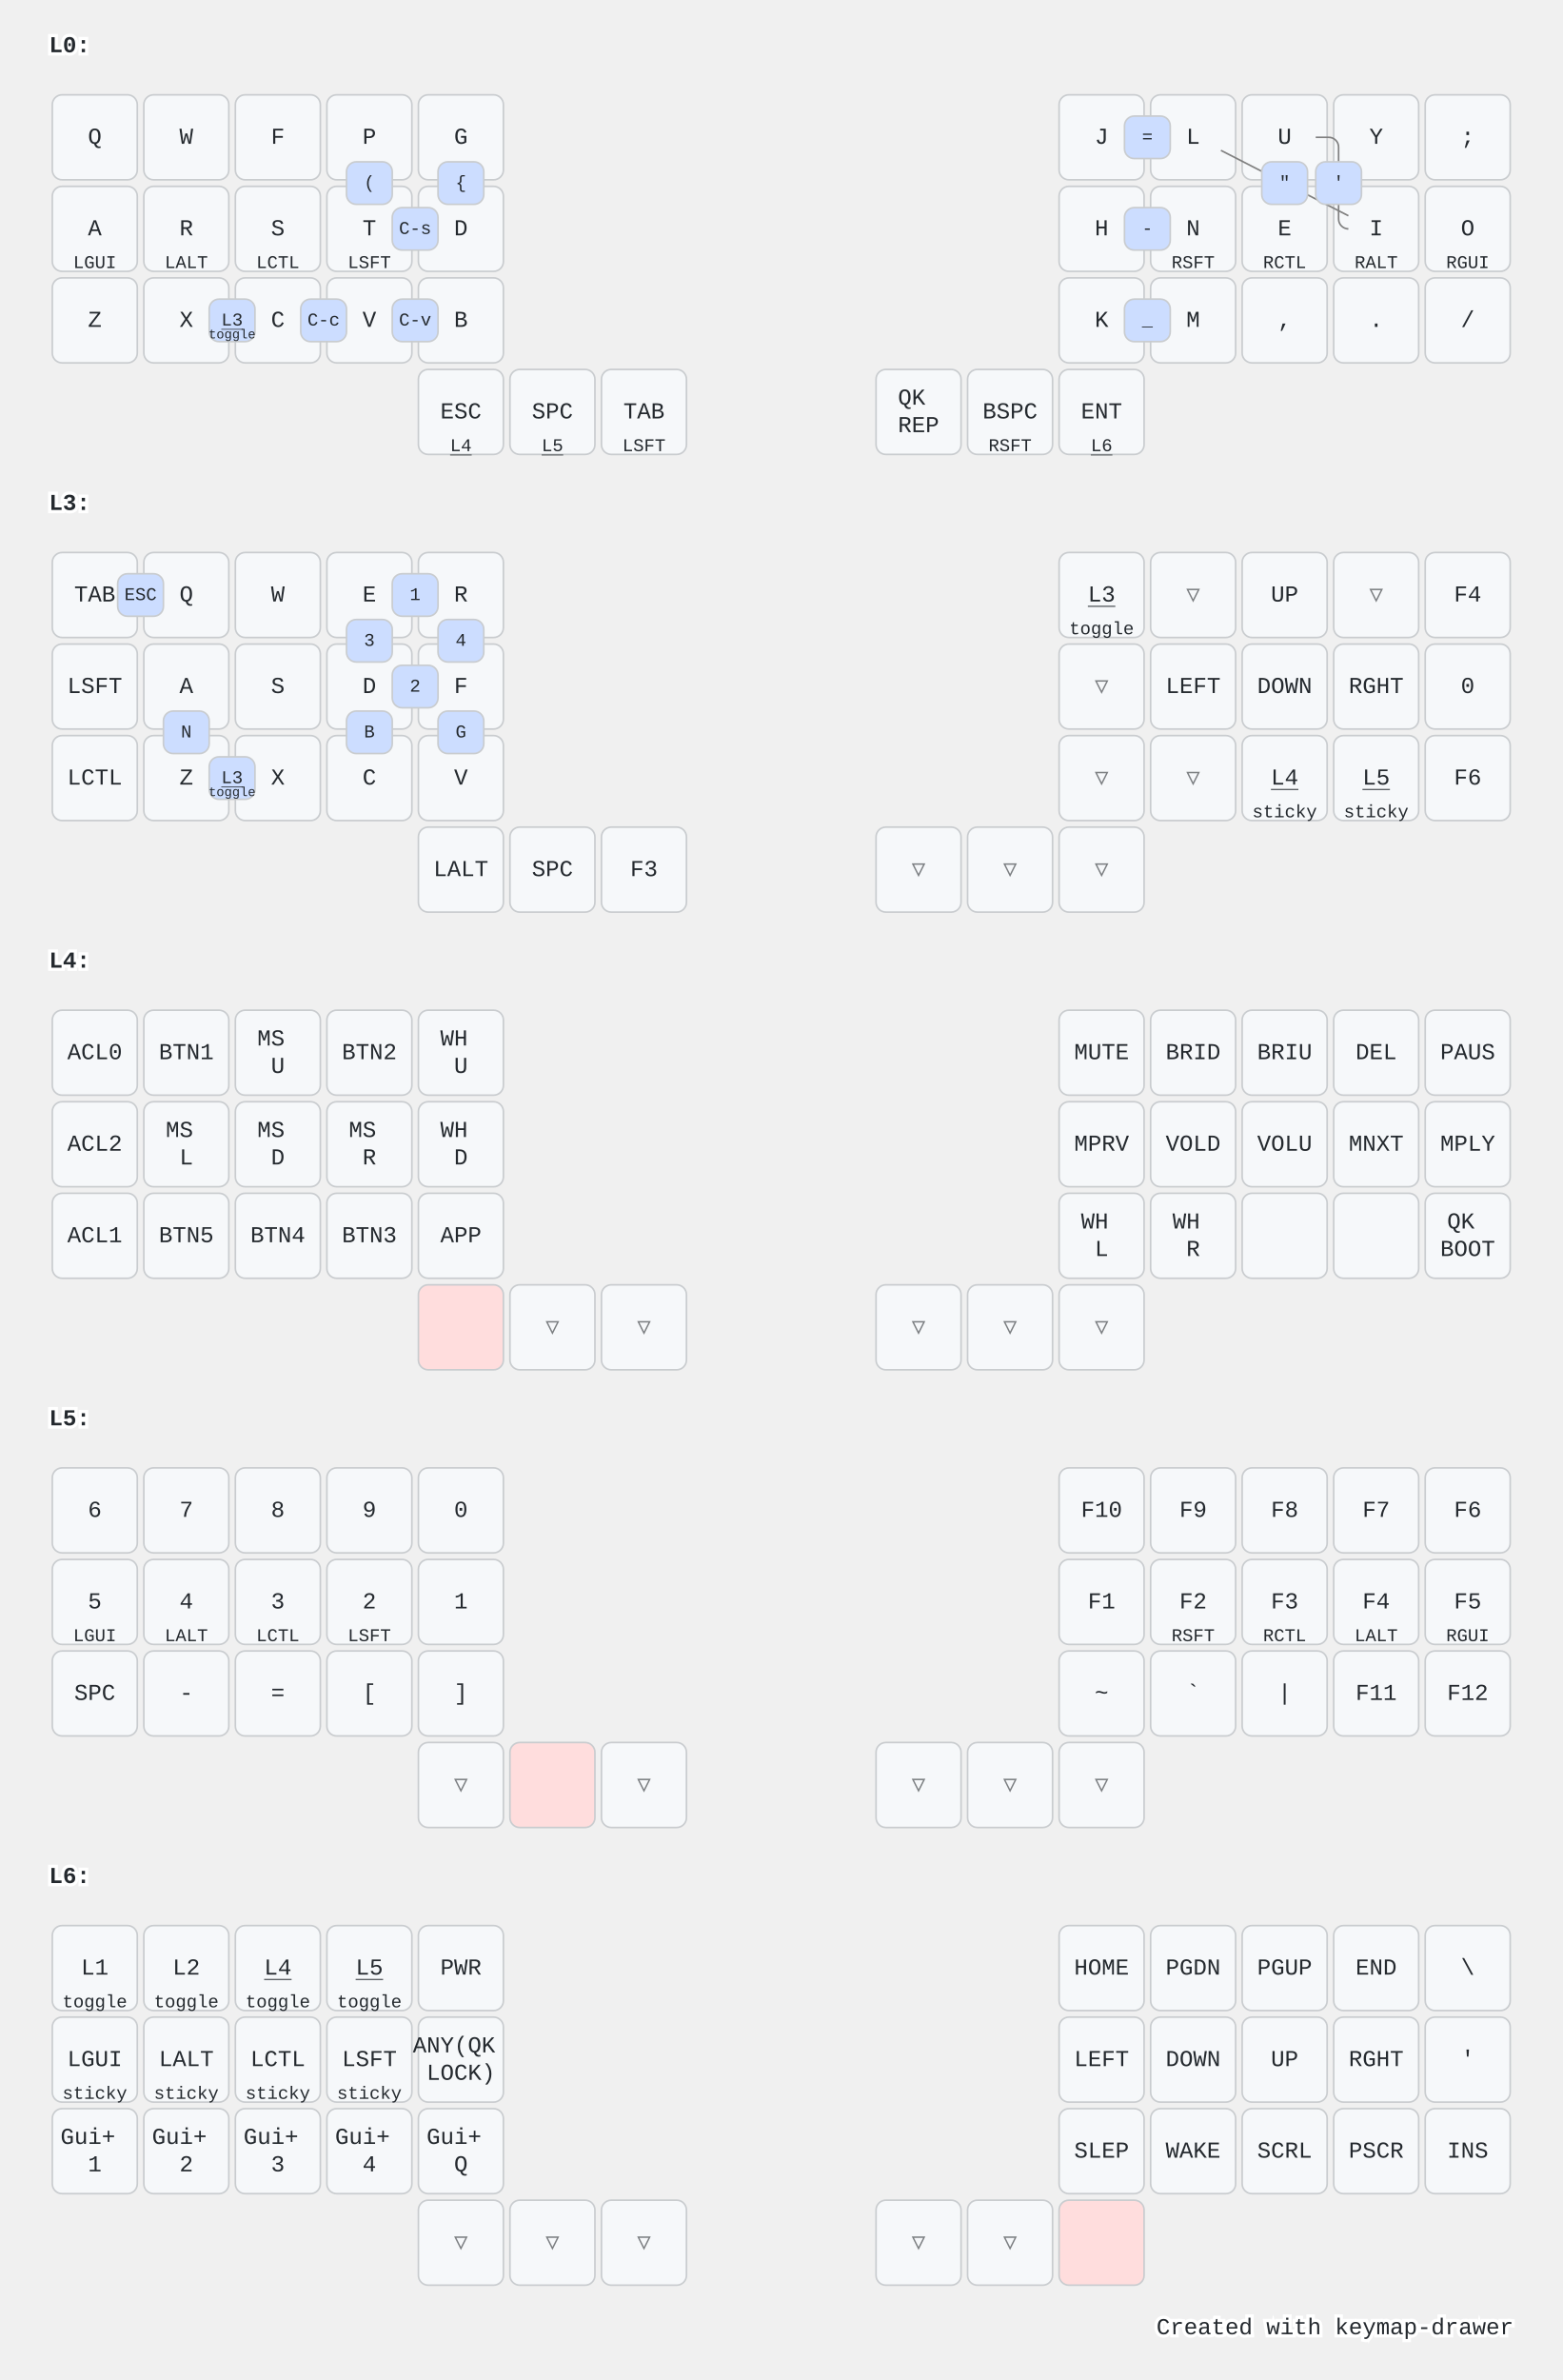
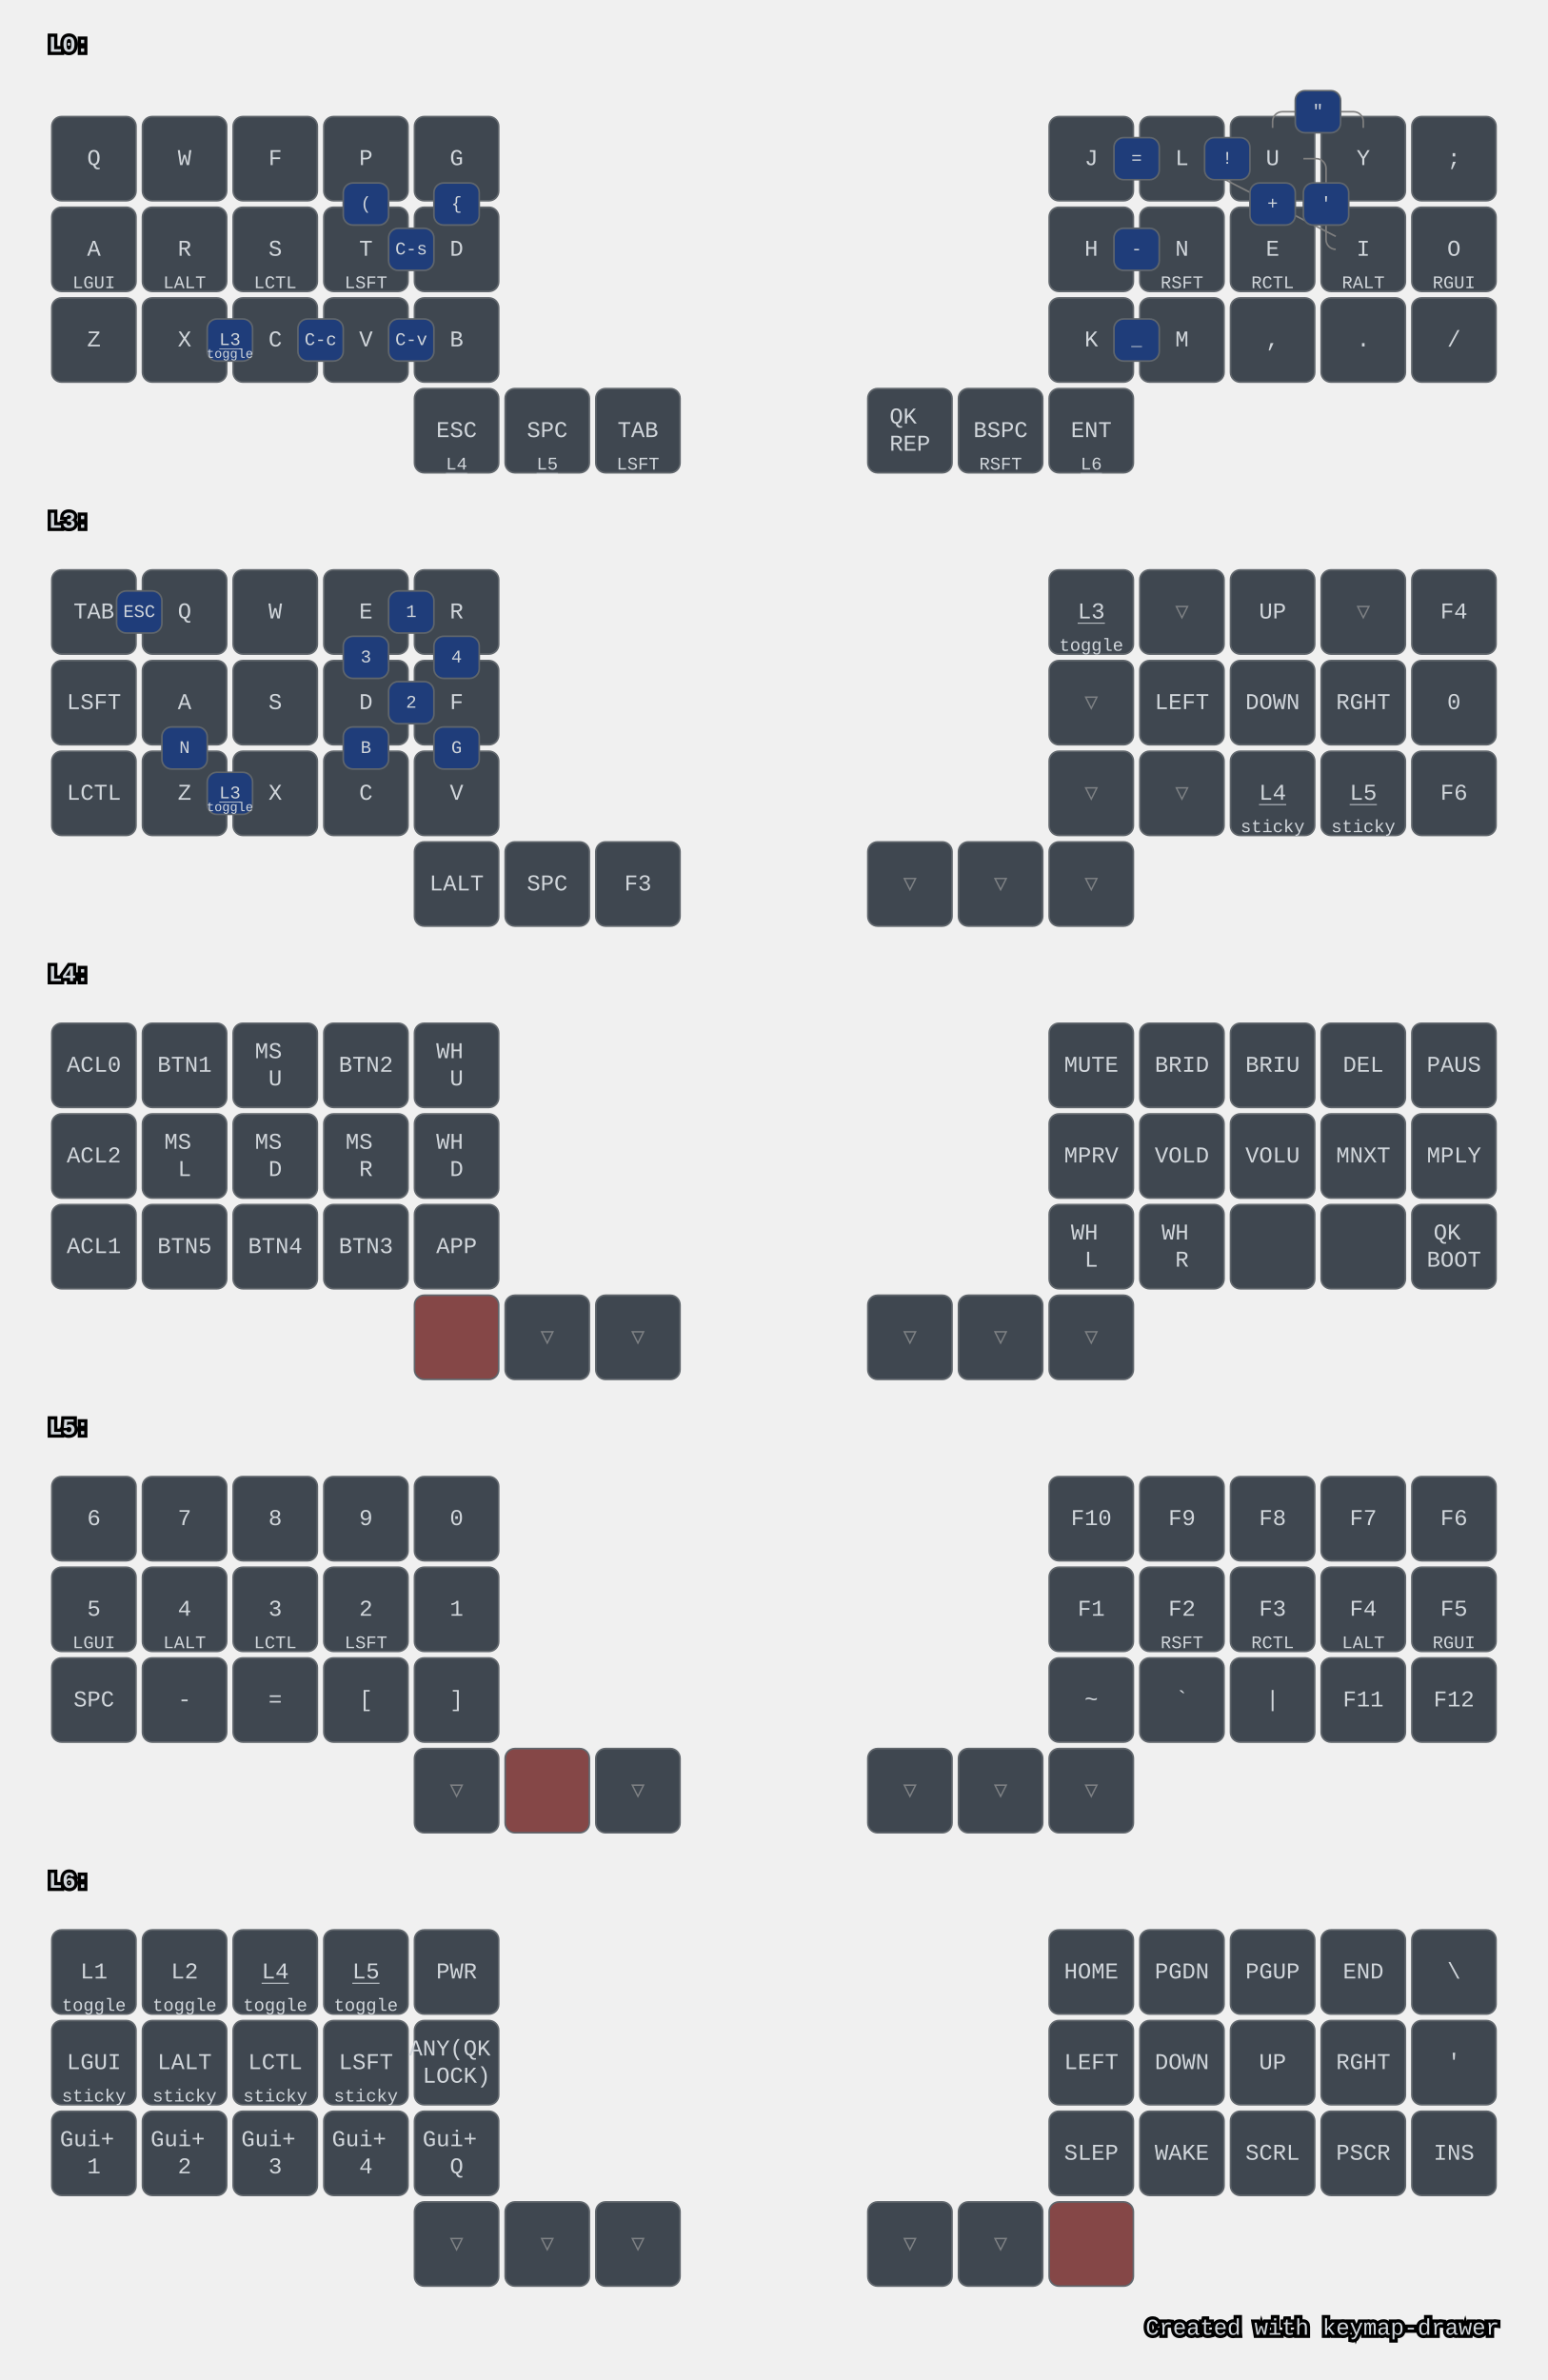
- <svg xmlns="http://www.w3.org/2000/svg" width="956" height="1456" viewBox="0 0 956 1456" class="keymap">
+ <svg xmlns="http://www.w3.org/2000/svg" width="956" height="1470" viewBox="0 0 956 1470" class="keymap">
  <style>/* inherit to force styles through use tags */
svg path {
    fill: inherit;
}

/* font and background color specifications */
svg.keymap {
    font-family: SFMono-Regular,Consolas,Liberation Mono,Menlo,monospace;
    font-size: 14px;
    font-kerning: normal;
    text-rendering: optimizeLegibility;
    fill: #24292e;
}

/* default key styling */
rect.key {
    fill: #f6f8fa;
}

rect.key, rect.combo {
    stroke: #c9cccf;
    stroke-width: 1;
}

/* default key side styling, only used is draw_key_sides is set */
rect.side {
    filter: brightness(90%);
}

/* color accent for combo boxes */
rect.combo, rect.combo-separate {
    fill: #cdf;
}

/* color accent for held keys */
rect.held, rect.combo.held {
    fill: #fdd;
}

/* color accent for ghost (optional) keys */
rect.ghost, rect.combo.ghost {
    stroke-dasharray: 4, 4;
    stroke-width: 2;
}

text {
    text-anchor: middle;
    dominant-baseline: middle;
}

/* styling for layer labels */
text.label {
    font-weight: bold;
    text-anchor: start;
    stroke: white;
    stroke-width: 4;
    paint-order: stroke;
}

/* styling for optional footer */
text.footer {
    text-anchor: end;
    dominant-baseline: auto;
    stroke: white;
    stroke-width: 4;
    paint-order: stroke;
}

/* styling for combo tap, and key hold/shifted label text */
text.combo, text.hold, text.shifted {
    font-size: 11px;
}

text.hold {
    text-anchor: middle;
    dominant-baseline: auto;
}

text.shifted {
    text-anchor: middle;
    dominant-baseline: hanging;
}

text.layer-activator {
    text-decoration: underline;
}

/* styling for hold/shifted label text in combo box */
text.combo.hold, text.combo.shifted {
    font-size: 8px;
}

/* lighter symbol for transparent keys */
text.trans {
    fill: #7b7e81;
}

/* styling for combo dendrons */
path.combo {
    stroke-width: 1;
    stroke: gray;
    fill: none;
}

/* Start Tabler Icons Cleanup */
/* cannot use height/width with glyphs */
.icon-tabler &gt; path {
    fill: inherit;
    stroke: inherit;
    stroke-width: 2;
}
/* hide tabler's default box */
.icon-tabler &gt; path[stroke="none"][fill="none"] {
    visibility: hidden;
}
/* End Tabler Icons Cleanup */

- @media (prefers-color-scheme: dark) {
svg.keymap { fill: #d1d6db; }
rect.key { fill: #3f4750; }
rect.key, rect.combo { stroke: #60666c; }
rect.combo, rect.combo-separate { fill: #1f3d7a; }
rect.held, rect.combo.held { fill: #854747; }
text.label, text.footer { stroke: black; }
text.trans { fill: #7e8184; }
path.combo { stroke: #7f7f7f; }
- 
- }</style>
+ </style>
  <g transform="translate(30, 0)" class="layer-L0">
    <text x="0" y="28" class="label" id="L0">L0:</text>
-     <g transform="translate(0, 56)">
+     <g transform="translate(0, 70)">
      <g transform="translate(28, 28)" class="key keypos-0">
        <rect rx="6" ry="6" x="-26" y="-26" width="52" height="52" class="key" />
        <text x="0" y="0" class="key tap">Q</text>
      </g>
      <g transform="translate(84, 28)" class="key keypos-1">
        <rect rx="6" ry="6" x="-26" y="-26" width="52" height="52" class="key" />
        <text x="0" y="0" class="key tap">W</text>
      </g>
      <g transform="translate(140, 28)" class="key keypos-2">
        <rect rx="6" ry="6" x="-26" y="-26" width="52" height="52" class="key" />
        <text x="0" y="0" class="key tap">F</text>
      </g>
      <g transform="translate(196, 28)" class="key keypos-3">
        <rect rx="6" ry="6" x="-26" y="-26" width="52" height="52" class="key" />
        <text x="0" y="0" class="key tap">P</text>
      </g>
      <g transform="translate(252, 28)" class="key keypos-4">
        <rect rx="6" ry="6" x="-26" y="-26" width="52" height="52" class="key" />
        <text x="0" y="0" class="key tap">G</text>
      </g>
      <g transform="translate(644, 28)" class="key keypos-5">
        <rect rx="6" ry="6" x="-26" y="-26" width="52" height="52" class="key" />
        <text x="0" y="0" class="key tap">J</text>
      </g>
      <g transform="translate(700, 28)" class="key keypos-6">
        <rect rx="6" ry="6" x="-26" y="-26" width="52" height="52" class="key" />
        <text x="0" y="0" class="key tap">L</text>
      </g>
      <g transform="translate(756, 28)" class="key keypos-7">
        <rect rx="6" ry="6" x="-26" y="-26" width="52" height="52" class="key" />
        <text x="0" y="0" class="key tap">U</text>
      </g>
      <g transform="translate(812, 28)" class="key keypos-8">
        <rect rx="6" ry="6" x="-26" y="-26" width="52" height="52" class="key" />
        <text x="0" y="0" class="key tap">Y</text>
      </g>
      <g transform="translate(868, 28)" class="key keypos-9">
        <rect rx="6" ry="6" x="-26" y="-26" width="52" height="52" class="key" />
        <text x="0" y="0" class="key tap">;</text>
      </g>
      <g transform="translate(28, 84)" class="key keypos-10">
        <rect rx="6" ry="6" x="-26" y="-26" width="52" height="52" class="key" />
        <text x="0" y="0" class="key tap">A</text>
        <text x="0" y="24" class="key hold">LGUI</text>
      </g>
      <g transform="translate(84, 84)" class="key keypos-11">
        <rect rx="6" ry="6" x="-26" y="-26" width="52" height="52" class="key" />
        <text x="0" y="0" class="key tap">R</text>
        <text x="0" y="24" class="key hold">LALT</text>
      </g>
      <g transform="translate(140, 84)" class="key keypos-12">
        <rect rx="6" ry="6" x="-26" y="-26" width="52" height="52" class="key" />
        <text x="0" y="0" class="key tap">S</text>
        <text x="0" y="24" class="key hold">LCTL</text>
      </g>
      <g transform="translate(196, 84)" class="key keypos-13">
        <rect rx="6" ry="6" x="-26" y="-26" width="52" height="52" class="key" />
        <text x="0" y="0" class="key tap">T</text>
        <text x="0" y="24" class="key hold">LSFT</text>
      </g>
      <g transform="translate(252, 84)" class="key keypos-14">
        <rect rx="6" ry="6" x="-26" y="-26" width="52" height="52" class="key" />
        <text x="0" y="0" class="key tap">D</text>
      </g>
      <g transform="translate(644, 84)" class="key keypos-15">
        <rect rx="6" ry="6" x="-26" y="-26" width="52" height="52" class="key" />
        <text x="0" y="0" class="key tap">H</text>
      </g>
      <g transform="translate(700, 84)" class="key keypos-16">
        <rect rx="6" ry="6" x="-26" y="-26" width="52" height="52" class="key" />
        <text x="0" y="0" class="key tap">N</text>
        <text x="0" y="24" class="key hold">RSFT</text>
      </g>
      <g transform="translate(756, 84)" class="key keypos-17">
        <rect rx="6" ry="6" x="-26" y="-26" width="52" height="52" class="key" />
        <text x="0" y="0" class="key tap">E</text>
        <text x="0" y="24" class="key hold">RCTL</text>
      </g>
      <g transform="translate(812, 84)" class="key keypos-18">
        <rect rx="6" ry="6" x="-26" y="-26" width="52" height="52" class="key" />
        <text x="0" y="0" class="key tap">I</text>
        <text x="0" y="24" class="key hold">RALT</text>
      </g>
      <g transform="translate(868, 84)" class="key keypos-19">
        <rect rx="6" ry="6" x="-26" y="-26" width="52" height="52" class="key" />
        <text x="0" y="0" class="key tap">O</text>
        <text x="0" y="24" class="key hold">RGUI</text>
      </g>
      <g transform="translate(28, 140)" class="key keypos-20">
        <rect rx="6" ry="6" x="-26" y="-26" width="52" height="52" class="key" />
        <text x="0" y="0" class="key tap">Z</text>
      </g>
      <g transform="translate(84, 140)" class="key keypos-21">
        <rect rx="6" ry="6" x="-26" y="-26" width="52" height="52" class="key" />
        <text x="0" y="0" class="key tap">X</text>
      </g>
      <g transform="translate(140, 140)" class="key keypos-22">
        <rect rx="6" ry="6" x="-26" y="-26" width="52" height="52" class="key" />
        <text x="0" y="0" class="key tap">C</text>
      </g>
      <g transform="translate(196, 140)" class="key keypos-23">
        <rect rx="6" ry="6" x="-26" y="-26" width="52" height="52" class="key" />
        <text x="0" y="0" class="key tap">V</text>
      </g>
      <g transform="translate(252, 140)" class="key keypos-24">
        <rect rx="6" ry="6" x="-26" y="-26" width="52" height="52" class="key" />
        <text x="0" y="0" class="key tap">B</text>
      </g>
      <g transform="translate(644, 140)" class="key keypos-25">
        <rect rx="6" ry="6" x="-26" y="-26" width="52" height="52" class="key" />
        <text x="0" y="0" class="key tap">K</text>
      </g>
      <g transform="translate(700, 140)" class="key keypos-26">
        <rect rx="6" ry="6" x="-26" y="-26" width="52" height="52" class="key" />
        <text x="0" y="0" class="key tap">M</text>
      </g>
      <g transform="translate(756, 140)" class="key keypos-27">
        <rect rx="6" ry="6" x="-26" y="-26" width="52" height="52" class="key" />
        <text x="0" y="0" class="key tap">,</text>
      </g>
      <g transform="translate(812, 140)" class="key keypos-28">
        <rect rx="6" ry="6" x="-26" y="-26" width="52" height="52" class="key" />
        <text x="0" y="0" class="key tap">.</text>
      </g>
      <g transform="translate(868, 140)" class="key keypos-29">
        <rect rx="6" ry="6" x="-26" y="-26" width="52" height="52" class="key" />
        <text x="0" y="0" class="key tap">/</text>
      </g>
      <g transform="translate(252, 196)" class="key keypos-30">
        <rect rx="6" ry="6" x="-26" y="-26" width="52" height="52" class="key" />
        <text x="0" y="0" class="key tap">ESC</text>
        <a href="#L4">
          <text x="0" y="24" class="key hold layer-activator">L4</text>
        </a>
      </g>
      <g transform="translate(308, 196)" class="key keypos-31">
        <rect rx="6" ry="6" x="-26" y="-26" width="52" height="52" class="key" />
        <text x="0" y="0" class="key tap">SPC</text>
        <a href="#L5">
          <text x="0" y="24" class="key hold layer-activator">L5</text>
        </a>
      </g>
      <g transform="translate(364, 196)" class="key keypos-32">
        <rect rx="6" ry="6" x="-26" y="-26" width="52" height="52" class="key" />
        <text x="0" y="0" class="key tap">TAB</text>
        <text x="0" y="24" class="key hold">LSFT</text>
      </g>
      <g transform="translate(532, 196)" class="key keypos-33">
        <rect rx="6" ry="6" x="-26" y="-26" width="52" height="52" class="key" />
        <text x="0" y="0" class="key tap">
          <tspan x="0" dy="-0.6em">QK</tspan>
          <tspan x="0" dy="1.2em">REP</tspan>
        </text>
      </g>
      <g transform="translate(588, 196)" class="key keypos-34">
        <rect rx="6" ry="6" x="-26" y="-26" width="52" height="52" class="key" />
        <text x="0" y="0" class="key tap">BSPC</text>
        <text x="0" y="24" class="key hold">RSFT</text>
      </g>
      <g transform="translate(644, 196)" class="key keypos-35">
        <rect rx="6" ry="6" x="-26" y="-26" width="52" height="52" class="key" />
        <text x="0" y="0" class="key tap">ENT</text>
        <a href="#L6">
          <text x="0" y="24" class="key hold layer-activator">L6</text>
        </a>
      </g>
      <g class="combo combopos-0">
        <rect rx="6" ry="6" x="98" y="127" width="28" height="26" class="combo" />
        <a href="#L3">
          <text x="112" y="140" class="combo tap layer-activator">L3</text>
        </a>
        <text x="112" y="151" class="combo hold">toggle</text>
      </g>
      <g class="combo combopos-1">
        <rect rx="6" ry="6" x="154" y="127" width="28" height="26" class="combo" />
        <text x="168" y="140" class="combo tap">C-c</text>
      </g>
      <g class="combo combopos-2">
        <rect rx="6" ry="6" x="210" y="127" width="28" height="26" class="combo" />
        <text x="224" y="140" class="combo tap">C-v</text>
      </g>
      <g class="combo combopos-3">
        <rect rx="6" ry="6" x="210" y="71" width="28" height="26" class="combo" />
        <text x="224" y="84" class="combo tap">C-s</text>
      </g>
      <g class="combo combopos-4">
        <rect rx="6" ry="6" x="182" y="43" width="28" height="26" class="combo" />
        <text x="196" y="56" class="combo tap">(</text>
      </g>
      <g class="combo combopos-5">
        <rect rx="6" ry="6" x="238" y="43" width="28" height="26" class="combo" />
        <text x="252" y="56" class="combo tap">{</text>
      </g>
      <g class="combo combopos-6">
        <rect rx="6" ry="6" x="658" y="15" width="28" height="26" class="combo" />
        <text x="672" y="28" class="combo tap">=</text>
      </g>
      <g class="combo combopos-7">
        <rect rx="6" ry="6" x="658" y="71" width="28" height="26" class="combo" />
        <text x="672" y="84" class="combo tap">-</text>
      </g>
      <g class="combo combopos-8">
        <rect rx="6" ry="6" x="658" y="127" width="28" height="26" class="combo" />
        <text x="672" y="140" class="combo tap">_</text>
      </g>
      <g class="combo combopos-9">
        <path d="M756,56 l-39,-20" class="combo" />
        <path d="M756,56 l39,20" class="combo" />
        <rect rx="6" ry="6" x="742" y="43" width="28" height="26" class="combo" />
-         <text x="756" y="56" class="combo tap">"</text>
+         <text x="756" y="56" class="combo tap">+</text>
      </g>
      <g class="combo combopos-10">
        <path d="M789,56 v-22 a6.0,6.0 0 0 0 -6.0,-6.0 h-8" class="combo" />
        <path d="M789,56 v22 a6.0,6.0 0 0 0 6.0,6.0 h-1" class="combo" />
        <rect rx="6" ry="6" x="775" y="43" width="28" height="26" class="combo" />
        <text x="789" y="56" class="combo tap">'</text>
      </g>
+       <g class="combo combopos-11">
+         <path d="M784,-1 h-22 a6.0,6.0 0 0 0 -6.0,6.0 v4" class="combo" />
+         <path d="M784,-1 h22 a6.0,6.0 0 0 1 6.0,6.0 v4" class="combo" />
+         <rect rx="6" ry="6" x="770" y="-14" width="28" height="26" class="combo" />
+         <text x="784" y="-1" class="combo tap">"</text>
+       </g>
+       <g class="combo combopos-12">
+         <rect rx="6" ry="6" x="714" y="15" width="28" height="26" class="combo" />
+         <text x="728" y="28" class="combo tap">!</text>
+       </g>
    </g>
  </g>
-   <g transform="translate(30, 280)" class="layer-L3">
+   <g transform="translate(30, 294)" class="layer-L3">
    <text x="0" y="28" class="label" id="L3">L3:</text>
    <g transform="translate(0, 56)">
      <g transform="translate(28, 28)" class="key keypos-0">
        <rect rx="6" ry="6" x="-26" y="-26" width="52" height="52" class="key" />
        <text x="0" y="0" class="key tap">TAB</text>
      </g>
      <g transform="translate(84, 28)" class="key keypos-1">
        <rect rx="6" ry="6" x="-26" y="-26" width="52" height="52" class="key" />
        <text x="0" y="0" class="key tap">Q</text>
      </g>
      <g transform="translate(140, 28)" class="key keypos-2">
        <rect rx="6" ry="6" x="-26" y="-26" width="52" height="52" class="key" />
        <text x="0" y="0" class="key tap">W</text>
      </g>
      <g transform="translate(196, 28)" class="key keypos-3">
        <rect rx="6" ry="6" x="-26" y="-26" width="52" height="52" class="key" />
        <text x="0" y="0" class="key tap">E</text>
      </g>
      <g transform="translate(252, 28)" class="key keypos-4">
        <rect rx="6" ry="6" x="-26" y="-26" width="52" height="52" class="key" />
        <text x="0" y="0" class="key tap">R</text>
      </g>
      <g transform="translate(644, 28)" class="key keypos-5">
        <rect rx="6" ry="6" x="-26" y="-26" width="52" height="52" class="key" />
        <a href="#L3">
          <text x="0" y="0" class="key tap layer-activator">L3</text>
        </a>
        <text x="0" y="24" class="key hold">toggle</text>
      </g>
      <g transform="translate(700, 28)" class="key trans keypos-6">
        <rect rx="6" ry="6" x="-26" y="-26" width="52" height="52" class="key trans" />
        <text x="0" y="0" class="key trans tap">▽</text>
      </g>
      <g transform="translate(756, 28)" class="key keypos-7">
        <rect rx="6" ry="6" x="-26" y="-26" width="52" height="52" class="key" />
        <text x="0" y="0" class="key tap">UP</text>
      </g>
      <g transform="translate(812, 28)" class="key trans keypos-8">
        <rect rx="6" ry="6" x="-26" y="-26" width="52" height="52" class="key trans" />
        <text x="0" y="0" class="key trans tap">▽</text>
      </g>
      <g transform="translate(868, 28)" class="key keypos-9">
        <rect rx="6" ry="6" x="-26" y="-26" width="52" height="52" class="key" />
        <text x="0" y="0" class="key tap">F4</text>
      </g>
      <g transform="translate(28, 84)" class="key keypos-10">
        <rect rx="6" ry="6" x="-26" y="-26" width="52" height="52" class="key" />
        <text x="0" y="0" class="key tap">LSFT</text>
      </g>
      <g transform="translate(84, 84)" class="key keypos-11">
        <rect rx="6" ry="6" x="-26" y="-26" width="52" height="52" class="key" />
        <text x="0" y="0" class="key tap">A</text>
      </g>
      <g transform="translate(140, 84)" class="key keypos-12">
        <rect rx="6" ry="6" x="-26" y="-26" width="52" height="52" class="key" />
        <text x="0" y="0" class="key tap">S</text>
      </g>
      <g transform="translate(196, 84)" class="key keypos-13">
        <rect rx="6" ry="6" x="-26" y="-26" width="52" height="52" class="key" />
        <text x="0" y="0" class="key tap">D</text>
      </g>
      <g transform="translate(252, 84)" class="key keypos-14">
        <rect rx="6" ry="6" x="-26" y="-26" width="52" height="52" class="key" />
        <text x="0" y="0" class="key tap">F</text>
      </g>
      <g transform="translate(644, 84)" class="key trans keypos-15">
        <rect rx="6" ry="6" x="-26" y="-26" width="52" height="52" class="key trans" />
        <text x="0" y="0" class="key trans tap">▽</text>
      </g>
      <g transform="translate(700, 84)" class="key keypos-16">
        <rect rx="6" ry="6" x="-26" y="-26" width="52" height="52" class="key" />
        <text x="0" y="0" class="key tap">LEFT</text>
      </g>
      <g transform="translate(756, 84)" class="key keypos-17">
        <rect rx="6" ry="6" x="-26" y="-26" width="52" height="52" class="key" />
        <text x="0" y="0" class="key tap">DOWN</text>
      </g>
      <g transform="translate(812, 84)" class="key keypos-18">
        <rect rx="6" ry="6" x="-26" y="-26" width="52" height="52" class="key" />
        <text x="0" y="0" class="key tap">RGHT</text>
      </g>
      <g transform="translate(868, 84)" class="key keypos-19">
        <rect rx="6" ry="6" x="-26" y="-26" width="52" height="52" class="key" />
        <text x="0" y="0" class="key tap">0</text>
      </g>
      <g transform="translate(28, 140)" class="key keypos-20">
        <rect rx="6" ry="6" x="-26" y="-26" width="52" height="52" class="key" />
        <text x="0" y="0" class="key tap">LCTL</text>
      </g>
      <g transform="translate(84, 140)" class="key keypos-21">
        <rect rx="6" ry="6" x="-26" y="-26" width="52" height="52" class="key" />
        <text x="0" y="0" class="key tap">Z</text>
      </g>
      <g transform="translate(140, 140)" class="key keypos-22">
        <rect rx="6" ry="6" x="-26" y="-26" width="52" height="52" class="key" />
        <text x="0" y="0" class="key tap">X</text>
      </g>
      <g transform="translate(196, 140)" class="key keypos-23">
        <rect rx="6" ry="6" x="-26" y="-26" width="52" height="52" class="key" />
        <text x="0" y="0" class="key tap">C</text>
      </g>
      <g transform="translate(252, 140)" class="key keypos-24">
        <rect rx="6" ry="6" x="-26" y="-26" width="52" height="52" class="key" />
        <text x="0" y="0" class="key tap">V</text>
      </g>
      <g transform="translate(644, 140)" class="key trans keypos-25">
        <rect rx="6" ry="6" x="-26" y="-26" width="52" height="52" class="key trans" />
        <text x="0" y="0" class="key trans tap">▽</text>
      </g>
      <g transform="translate(700, 140)" class="key trans keypos-26">
        <rect rx="6" ry="6" x="-26" y="-26" width="52" height="52" class="key trans" />
        <text x="0" y="0" class="key trans tap">▽</text>
      </g>
      <g transform="translate(756, 140)" class="key keypos-27">
        <rect rx="6" ry="6" x="-26" y="-26" width="52" height="52" class="key" />
        <a href="#L4">
          <text x="0" y="0" class="key tap layer-activator">L4</text>
        </a>
        <text x="0" y="24" class="key hold">sticky</text>
      </g>
      <g transform="translate(812, 140)" class="key keypos-28">
        <rect rx="6" ry="6" x="-26" y="-26" width="52" height="52" class="key" />
        <a href="#L5">
          <text x="0" y="0" class="key tap layer-activator">L5</text>
        </a>
        <text x="0" y="24" class="key hold">sticky</text>
      </g>
      <g transform="translate(868, 140)" class="key keypos-29">
        <rect rx="6" ry="6" x="-26" y="-26" width="52" height="52" class="key" />
        <text x="0" y="0" class="key tap">F6</text>
      </g>
      <g transform="translate(252, 196)" class="key keypos-30">
        <rect rx="6" ry="6" x="-26" y="-26" width="52" height="52" class="key" />
        <text x="0" y="0" class="key tap">LALT</text>
      </g>
      <g transform="translate(308, 196)" class="key keypos-31">
        <rect rx="6" ry="6" x="-26" y="-26" width="52" height="52" class="key" />
        <text x="0" y="0" class="key tap">SPC</text>
      </g>
      <g transform="translate(364, 196)" class="key keypos-32">
        <rect rx="6" ry="6" x="-26" y="-26" width="52" height="52" class="key" />
        <text x="0" y="0" class="key tap">F3</text>
      </g>
      <g transform="translate(532, 196)" class="key trans keypos-33">
        <rect rx="6" ry="6" x="-26" y="-26" width="52" height="52" class="key trans" />
        <text x="0" y="0" class="key trans tap">▽</text>
      </g>
      <g transform="translate(588, 196)" class="key trans keypos-34">
        <rect rx="6" ry="6" x="-26" y="-26" width="52" height="52" class="key trans" />
        <text x="0" y="0" class="key trans tap">▽</text>
      </g>
      <g transform="translate(644, 196)" class="key trans keypos-35">
        <rect rx="6" ry="6" x="-26" y="-26" width="52" height="52" class="key trans" />
        <text x="0" y="0" class="key trans tap">▽</text>
      </g>
      <g class="combo combopos-0">
        <rect rx="6" ry="6" x="98" y="127" width="28" height="26" class="combo" />
        <a href="#L3">
          <text x="112" y="140" class="combo tap layer-activator">L3</text>
        </a>
        <text x="112" y="151" class="combo hold">toggle</text>
      </g>
      <g class="combo combopos-1">
        <rect rx="6" ry="6" x="210" y="15" width="28" height="26" class="combo" />
        <text x="224" y="28" class="combo tap">1</text>
      </g>
      <g class="combo combopos-2">
        <rect rx="6" ry="6" x="210" y="71" width="28" height="26" class="combo" />
        <text x="224" y="84" class="combo tap">2</text>
      </g>
      <g class="combo combopos-3">
        <rect rx="6" ry="6" x="182" y="43" width="28" height="26" class="combo" />
        <text x="196" y="56" class="combo tap">3</text>
      </g>
      <g class="combo combopos-4">
        <rect rx="6" ry="6" x="238" y="43" width="28" height="26" class="combo" />
        <text x="252" y="56" class="combo tap">4</text>
      </g>
      <g class="combo combopos-5">
        <rect rx="6" ry="6" x="42" y="15" width="28" height="26" class="combo" />
        <text x="56" y="28" class="combo tap">ESC</text>
      </g>
      <g class="combo combopos-6">
        <rect rx="6" ry="6" x="182" y="99" width="28" height="26" class="combo" />
        <text x="196" y="112" class="combo tap">B</text>
      </g>
      <g class="combo combopos-7">
        <rect rx="6" ry="6" x="238" y="99" width="28" height="26" class="combo" />
        <text x="252" y="112" class="combo tap">G</text>
      </g>
      <g class="combo combopos-8">
        <rect rx="6" ry="6" x="70" y="99" width="28" height="26" class="combo" />
        <text x="84" y="112" class="combo tap">N</text>
      </g>
    </g>
  </g>
-   <g transform="translate(30, 560)" class="layer-L4">
+   <g transform="translate(30, 574)" class="layer-L4">
    <text x="0" y="28" class="label" id="L4">L4:</text>
    <g transform="translate(0, 56)">
      <g transform="translate(28, 28)" class="key keypos-0">
        <rect rx="6" ry="6" x="-26" y="-26" width="52" height="52" class="key" />
        <text x="0" y="0" class="key tap">ACL0</text>
      </g>
      <g transform="translate(84, 28)" class="key keypos-1">
        <rect rx="6" ry="6" x="-26" y="-26" width="52" height="52" class="key" />
        <text x="0" y="0" class="key tap">BTN1</text>
      </g>
      <g transform="translate(140, 28)" class="key keypos-2">
        <rect rx="6" ry="6" x="-26" y="-26" width="52" height="52" class="key" />
        <text x="0" y="0" class="key tap">
          <tspan x="0" dy="-0.6em">MS</tspan>
          <tspan x="0" dy="1.2em">U</tspan>
        </text>
      </g>
      <g transform="translate(196, 28)" class="key keypos-3">
        <rect rx="6" ry="6" x="-26" y="-26" width="52" height="52" class="key" />
        <text x="0" y="0" class="key tap">BTN2</text>
      </g>
      <g transform="translate(252, 28)" class="key keypos-4">
        <rect rx="6" ry="6" x="-26" y="-26" width="52" height="52" class="key" />
        <text x="0" y="0" class="key tap">
          <tspan x="0" dy="-0.6em">WH</tspan>
          <tspan x="0" dy="1.2em">U</tspan>
        </text>
      </g>
      <g transform="translate(644, 28)" class="key keypos-5">
        <rect rx="6" ry="6" x="-26" y="-26" width="52" height="52" class="key" />
        <text x="0" y="0" class="key tap">MUTE</text>
      </g>
      <g transform="translate(700, 28)" class="key keypos-6">
        <rect rx="6" ry="6" x="-26" y="-26" width="52" height="52" class="key" />
        <text x="0" y="0" class="key tap">BRID</text>
      </g>
      <g transform="translate(756, 28)" class="key keypos-7">
        <rect rx="6" ry="6" x="-26" y="-26" width="52" height="52" class="key" />
        <text x="0" y="0" class="key tap">BRIU</text>
      </g>
      <g transform="translate(812, 28)" class="key keypos-8">
        <rect rx="6" ry="6" x="-26" y="-26" width="52" height="52" class="key" />
        <text x="0" y="0" class="key tap">DEL</text>
      </g>
      <g transform="translate(868, 28)" class="key keypos-9">
        <rect rx="6" ry="6" x="-26" y="-26" width="52" height="52" class="key" />
        <text x="0" y="0" class="key tap">PAUS</text>
      </g>
      <g transform="translate(28, 84)" class="key keypos-10">
        <rect rx="6" ry="6" x="-26" y="-26" width="52" height="52" class="key" />
        <text x="0" y="0" class="key tap">ACL2</text>
      </g>
      <g transform="translate(84, 84)" class="key keypos-11">
        <rect rx="6" ry="6" x="-26" y="-26" width="52" height="52" class="key" />
        <text x="0" y="0" class="key tap">
          <tspan x="0" dy="-0.6em">MS</tspan>
          <tspan x="0" dy="1.2em">L</tspan>
        </text>
      </g>
      <g transform="translate(140, 84)" class="key keypos-12">
        <rect rx="6" ry="6" x="-26" y="-26" width="52" height="52" class="key" />
        <text x="0" y="0" class="key tap">
          <tspan x="0" dy="-0.6em">MS</tspan>
          <tspan x="0" dy="1.2em">D</tspan>
        </text>
      </g>
      <g transform="translate(196, 84)" class="key keypos-13">
        <rect rx="6" ry="6" x="-26" y="-26" width="52" height="52" class="key" />
        <text x="0" y="0" class="key tap">
          <tspan x="0" dy="-0.6em">MS</tspan>
          <tspan x="0" dy="1.2em">R</tspan>
        </text>
      </g>
      <g transform="translate(252, 84)" class="key keypos-14">
        <rect rx="6" ry="6" x="-26" y="-26" width="52" height="52" class="key" />
        <text x="0" y="0" class="key tap">
          <tspan x="0" dy="-0.6em">WH</tspan>
          <tspan x="0" dy="1.2em">D</tspan>
        </text>
      </g>
      <g transform="translate(644, 84)" class="key keypos-15">
        <rect rx="6" ry="6" x="-26" y="-26" width="52" height="52" class="key" />
        <text x="0" y="0" class="key tap">MPRV</text>
      </g>
      <g transform="translate(700, 84)" class="key keypos-16">
        <rect rx="6" ry="6" x="-26" y="-26" width="52" height="52" class="key" />
        <text x="0" y="0" class="key tap">VOLD</text>
      </g>
      <g transform="translate(756, 84)" class="key keypos-17">
        <rect rx="6" ry="6" x="-26" y="-26" width="52" height="52" class="key" />
        <text x="0" y="0" class="key tap">VOLU</text>
      </g>
      <g transform="translate(812, 84)" class="key keypos-18">
        <rect rx="6" ry="6" x="-26" y="-26" width="52" height="52" class="key" />
        <text x="0" y="0" class="key tap">MNXT</text>
      </g>
      <g transform="translate(868, 84)" class="key keypos-19">
        <rect rx="6" ry="6" x="-26" y="-26" width="52" height="52" class="key" />
        <text x="0" y="0" class="key tap">MPLY</text>
      </g>
      <g transform="translate(28, 140)" class="key keypos-20">
        <rect rx="6" ry="6" x="-26" y="-26" width="52" height="52" class="key" />
        <text x="0" y="0" class="key tap">ACL1</text>
      </g>
      <g transform="translate(84, 140)" class="key keypos-21">
        <rect rx="6" ry="6" x="-26" y="-26" width="52" height="52" class="key" />
        <text x="0" y="0" class="key tap">BTN5</text>
      </g>
      <g transform="translate(140, 140)" class="key keypos-22">
        <rect rx="6" ry="6" x="-26" y="-26" width="52" height="52" class="key" />
        <text x="0" y="0" class="key tap">BTN4</text>
      </g>
      <g transform="translate(196, 140)" class="key keypos-23">
        <rect rx="6" ry="6" x="-26" y="-26" width="52" height="52" class="key" />
        <text x="0" y="0" class="key tap">BTN3</text>
      </g>
      <g transform="translate(252, 140)" class="key keypos-24">
        <rect rx="6" ry="6" x="-26" y="-26" width="52" height="52" class="key" />
        <text x="0" y="0" class="key tap">APP</text>
      </g>
      <g transform="translate(644, 140)" class="key keypos-25">
        <rect rx="6" ry="6" x="-26" y="-26" width="52" height="52" class="key" />
        <text x="0" y="0" class="key tap">
          <tspan x="0" dy="-0.6em">WH</tspan>
          <tspan x="0" dy="1.2em">L</tspan>
        </text>
      </g>
      <g transform="translate(700, 140)" class="key keypos-26">
        <rect rx="6" ry="6" x="-26" y="-26" width="52" height="52" class="key" />
        <text x="0" y="0" class="key tap">
          <tspan x="0" dy="-0.6em">WH</tspan>
          <tspan x="0" dy="1.2em">R</tspan>
        </text>
      </g>
      <g transform="translate(756, 140)" class="key keypos-27">
        <rect rx="6" ry="6" x="-26" y="-26" width="52" height="52" class="key" />
      </g>
      <g transform="translate(812, 140)" class="key keypos-28">
        <rect rx="6" ry="6" x="-26" y="-26" width="52" height="52" class="key" />
      </g>
      <g transform="translate(868, 140)" class="key keypos-29">
        <rect rx="6" ry="6" x="-26" y="-26" width="52" height="52" class="key" />
        <text x="0" y="0" class="key tap">
          <tspan x="0" dy="-0.6em">QK</tspan>
          <tspan x="0" dy="1.2em">BOOT</tspan>
        </text>
      </g>
      <g transform="translate(252, 196)" class="key held keypos-30">
        <rect rx="6" ry="6" x="-26" y="-26" width="52" height="52" class="key held" />
      </g>
      <g transform="translate(308, 196)" class="key trans keypos-31">
        <rect rx="6" ry="6" x="-26" y="-26" width="52" height="52" class="key trans" />
        <text x="0" y="0" class="key trans tap">▽</text>
      </g>
      <g transform="translate(364, 196)" class="key trans keypos-32">
        <rect rx="6" ry="6" x="-26" y="-26" width="52" height="52" class="key trans" />
        <text x="0" y="0" class="key trans tap">▽</text>
      </g>
      <g transform="translate(532, 196)" class="key trans keypos-33">
        <rect rx="6" ry="6" x="-26" y="-26" width="52" height="52" class="key trans" />
        <text x="0" y="0" class="key trans tap">▽</text>
      </g>
      <g transform="translate(588, 196)" class="key trans keypos-34">
        <rect rx="6" ry="6" x="-26" y="-26" width="52" height="52" class="key trans" />
        <text x="0" y="0" class="key trans tap">▽</text>
      </g>
      <g transform="translate(644, 196)" class="key trans keypos-35">
        <rect rx="6" ry="6" x="-26" y="-26" width="52" height="52" class="key trans" />
        <text x="0" y="0" class="key trans tap">▽</text>
      </g>
    </g>
  </g>
-   <g transform="translate(30, 840)" class="layer-L5">
+   <g transform="translate(30, 854)" class="layer-L5">
    <text x="0" y="28" class="label" id="L5">L5:</text>
    <g transform="translate(0, 56)">
      <g transform="translate(28, 28)" class="key keypos-0">
        <rect rx="6" ry="6" x="-26" y="-26" width="52" height="52" class="key" />
        <text x="0" y="0" class="key tap">6</text>
      </g>
      <g transform="translate(84, 28)" class="key keypos-1">
        <rect rx="6" ry="6" x="-26" y="-26" width="52" height="52" class="key" />
        <text x="0" y="0" class="key tap">7</text>
      </g>
      <g transform="translate(140, 28)" class="key keypos-2">
        <rect rx="6" ry="6" x="-26" y="-26" width="52" height="52" class="key" />
        <text x="0" y="0" class="key tap">8</text>
      </g>
      <g transform="translate(196, 28)" class="key keypos-3">
        <rect rx="6" ry="6" x="-26" y="-26" width="52" height="52" class="key" />
        <text x="0" y="0" class="key tap">9</text>
      </g>
      <g transform="translate(252, 28)" class="key keypos-4">
        <rect rx="6" ry="6" x="-26" y="-26" width="52" height="52" class="key" />
        <text x="0" y="0" class="key tap">0</text>
      </g>
      <g transform="translate(644, 28)" class="key keypos-5">
        <rect rx="6" ry="6" x="-26" y="-26" width="52" height="52" class="key" />
        <text x="0" y="0" class="key tap">F10</text>
      </g>
      <g transform="translate(700, 28)" class="key keypos-6">
        <rect rx="6" ry="6" x="-26" y="-26" width="52" height="52" class="key" />
        <text x="0" y="0" class="key tap">F9</text>
      </g>
      <g transform="translate(756, 28)" class="key keypos-7">
        <rect rx="6" ry="6" x="-26" y="-26" width="52" height="52" class="key" />
        <text x="0" y="0" class="key tap">F8</text>
      </g>
      <g transform="translate(812, 28)" class="key keypos-8">
        <rect rx="6" ry="6" x="-26" y="-26" width="52" height="52" class="key" />
        <text x="0" y="0" class="key tap">F7</text>
      </g>
      <g transform="translate(868, 28)" class="key keypos-9">
        <rect rx="6" ry="6" x="-26" y="-26" width="52" height="52" class="key" />
        <text x="0" y="0" class="key tap">F6</text>
      </g>
      <g transform="translate(28, 84)" class="key keypos-10">
        <rect rx="6" ry="6" x="-26" y="-26" width="52" height="52" class="key" />
        <text x="0" y="0" class="key tap">5</text>
        <text x="0" y="24" class="key hold">LGUI</text>
      </g>
      <g transform="translate(84, 84)" class="key keypos-11">
        <rect rx="6" ry="6" x="-26" y="-26" width="52" height="52" class="key" />
        <text x="0" y="0" class="key tap">4</text>
        <text x="0" y="24" class="key hold">LALT</text>
      </g>
      <g transform="translate(140, 84)" class="key keypos-12">
        <rect rx="6" ry="6" x="-26" y="-26" width="52" height="52" class="key" />
        <text x="0" y="0" class="key tap">3</text>
        <text x="0" y="24" class="key hold">LCTL</text>
      </g>
      <g transform="translate(196, 84)" class="key keypos-13">
        <rect rx="6" ry="6" x="-26" y="-26" width="52" height="52" class="key" />
        <text x="0" y="0" class="key tap">2</text>
        <text x="0" y="24" class="key hold">LSFT</text>
      </g>
      <g transform="translate(252, 84)" class="key keypos-14">
        <rect rx="6" ry="6" x="-26" y="-26" width="52" height="52" class="key" />
        <text x="0" y="0" class="key tap">1</text>
      </g>
      <g transform="translate(644, 84)" class="key keypos-15">
        <rect rx="6" ry="6" x="-26" y="-26" width="52" height="52" class="key" />
        <text x="0" y="0" class="key tap">F1</text>
      </g>
      <g transform="translate(700, 84)" class="key keypos-16">
        <rect rx="6" ry="6" x="-26" y="-26" width="52" height="52" class="key" />
        <text x="0" y="0" class="key tap">F2</text>
        <text x="0" y="24" class="key hold">RSFT</text>
      </g>
      <g transform="translate(756, 84)" class="key keypos-17">
        <rect rx="6" ry="6" x="-26" y="-26" width="52" height="52" class="key" />
        <text x="0" y="0" class="key tap">F3</text>
        <text x="0" y="24" class="key hold">RCTL</text>
      </g>
      <g transform="translate(812, 84)" class="key keypos-18">
        <rect rx="6" ry="6" x="-26" y="-26" width="52" height="52" class="key" />
        <text x="0" y="0" class="key tap">F4</text>
        <text x="0" y="24" class="key hold">LALT</text>
      </g>
      <g transform="translate(868, 84)" class="key keypos-19">
        <rect rx="6" ry="6" x="-26" y="-26" width="52" height="52" class="key" />
        <text x="0" y="0" class="key tap">F5</text>
        <text x="0" y="24" class="key hold">RGUI</text>
      </g>
      <g transform="translate(28, 140)" class="key keypos-20">
        <rect rx="6" ry="6" x="-26" y="-26" width="52" height="52" class="key" />
        <text x="0" y="0" class="key tap">SPC</text>
      </g>
      <g transform="translate(84, 140)" class="key keypos-21">
        <rect rx="6" ry="6" x="-26" y="-26" width="52" height="52" class="key" />
        <text x="0" y="0" class="key tap">-</text>
      </g>
      <g transform="translate(140, 140)" class="key keypos-22">
        <rect rx="6" ry="6" x="-26" y="-26" width="52" height="52" class="key" />
        <text x="0" y="0" class="key tap">=</text>
      </g>
      <g transform="translate(196, 140)" class="key keypos-23">
        <rect rx="6" ry="6" x="-26" y="-26" width="52" height="52" class="key" />
        <text x="0" y="0" class="key tap">[</text>
      </g>
      <g transform="translate(252, 140)" class="key keypos-24">
        <rect rx="6" ry="6" x="-26" y="-26" width="52" height="52" class="key" />
        <text x="0" y="0" class="key tap">]</text>
      </g>
      <g transform="translate(644, 140)" class="key keypos-25">
        <rect rx="6" ry="6" x="-26" y="-26" width="52" height="52" class="key" />
        <text x="0" y="0" class="key tap">~</text>
      </g>
      <g transform="translate(700, 140)" class="key keypos-26">
        <rect rx="6" ry="6" x="-26" y="-26" width="52" height="52" class="key" />
        <text x="0" y="0" class="key tap">`</text>
      </g>
      <g transform="translate(756, 140)" class="key keypos-27">
        <rect rx="6" ry="6" x="-26" y="-26" width="52" height="52" class="key" />
        <text x="0" y="0" class="key tap">|</text>
      </g>
      <g transform="translate(812, 140)" class="key keypos-28">
        <rect rx="6" ry="6" x="-26" y="-26" width="52" height="52" class="key" />
        <text x="0" y="0" class="key tap">F11</text>
      </g>
      <g transform="translate(868, 140)" class="key keypos-29">
        <rect rx="6" ry="6" x="-26" y="-26" width="52" height="52" class="key" />
        <text x="0" y="0" class="key tap">F12</text>
      </g>
      <g transform="translate(252, 196)" class="key trans keypos-30">
        <rect rx="6" ry="6" x="-26" y="-26" width="52" height="52" class="key trans" />
        <text x="0" y="0" class="key trans tap">▽</text>
      </g>
      <g transform="translate(308, 196)" class="key held keypos-31">
        <rect rx="6" ry="6" x="-26" y="-26" width="52" height="52" class="key held" />
      </g>
      <g transform="translate(364, 196)" class="key trans keypos-32">
        <rect rx="6" ry="6" x="-26" y="-26" width="52" height="52" class="key trans" />
        <text x="0" y="0" class="key trans tap">▽</text>
      </g>
      <g transform="translate(532, 196)" class="key trans keypos-33">
        <rect rx="6" ry="6" x="-26" y="-26" width="52" height="52" class="key trans" />
        <text x="0" y="0" class="key trans tap">▽</text>
      </g>
      <g transform="translate(588, 196)" class="key trans keypos-34">
        <rect rx="6" ry="6" x="-26" y="-26" width="52" height="52" class="key trans" />
        <text x="0" y="0" class="key trans tap">▽</text>
      </g>
      <g transform="translate(644, 196)" class="key trans keypos-35">
        <rect rx="6" ry="6" x="-26" y="-26" width="52" height="52" class="key trans" />
        <text x="0" y="0" class="key trans tap">▽</text>
      </g>
    </g>
  </g>
-   <g transform="translate(30, 1120)" class="layer-L6">
+   <g transform="translate(30, 1134)" class="layer-L6">
    <text x="0" y="28" class="label" id="L6">L6:</text>
    <g transform="translate(0, 56)">
      <g transform="translate(28, 28)" class="key keypos-0">
        <rect rx="6" ry="6" x="-26" y="-26" width="52" height="52" class="key" />
        <text x="0" y="0" class="key tap">L1</text>
        <text x="0" y="24" class="key hold">toggle</text>
      </g>
      <g transform="translate(84, 28)" class="key keypos-1">
        <rect rx="6" ry="6" x="-26" y="-26" width="52" height="52" class="key" />
        <text x="0" y="0" class="key tap">L2</text>
        <text x="0" y="24" class="key hold">toggle</text>
      </g>
      <g transform="translate(140, 28)" class="key keypos-2">
        <rect rx="6" ry="6" x="-26" y="-26" width="52" height="52" class="key" />
        <a href="#L4">
          <text x="0" y="0" class="key tap layer-activator">L4</text>
        </a>
        <text x="0" y="24" class="key hold">toggle</text>
      </g>
      <g transform="translate(196, 28)" class="key keypos-3">
        <rect rx="6" ry="6" x="-26" y="-26" width="52" height="52" class="key" />
        <a href="#L5">
          <text x="0" y="0" class="key tap layer-activator">L5</text>
        </a>
        <text x="0" y="24" class="key hold">toggle</text>
      </g>
      <g transform="translate(252, 28)" class="key keypos-4">
        <rect rx="6" ry="6" x="-26" y="-26" width="52" height="52" class="key" />
        <text x="0" y="0" class="key tap">PWR</text>
      </g>
      <g transform="translate(644, 28)" class="key keypos-5">
        <rect rx="6" ry="6" x="-26" y="-26" width="52" height="52" class="key" />
        <text x="0" y="0" class="key tap">HOME</text>
      </g>
      <g transform="translate(700, 28)" class="key keypos-6">
        <rect rx="6" ry="6" x="-26" y="-26" width="52" height="52" class="key" />
        <text x="0" y="0" class="key tap">PGDN</text>
      </g>
      <g transform="translate(756, 28)" class="key keypos-7">
        <rect rx="6" ry="6" x="-26" y="-26" width="52" height="52" class="key" />
        <text x="0" y="0" class="key tap">PGUP</text>
      </g>
      <g transform="translate(812, 28)" class="key keypos-8">
        <rect rx="6" ry="6" x="-26" y="-26" width="52" height="52" class="key" />
        <text x="0" y="0" class="key tap">END</text>
      </g>
      <g transform="translate(868, 28)" class="key keypos-9">
        <rect rx="6" ry="6" x="-26" y="-26" width="52" height="52" class="key" />
        <text x="0" y="0" class="key tap">\</text>
      </g>
      <g transform="translate(28, 84)" class="key keypos-10">
        <rect rx="6" ry="6" x="-26" y="-26" width="52" height="52" class="key" />
        <text x="0" y="0" class="key tap">LGUI</text>
        <text x="0" y="24" class="key hold">sticky</text>
      </g>
      <g transform="translate(84, 84)" class="key keypos-11">
        <rect rx="6" ry="6" x="-26" y="-26" width="52" height="52" class="key" />
        <text x="0" y="0" class="key tap">LALT</text>
        <text x="0" y="24" class="key hold">sticky</text>
      </g>
      <g transform="translate(140, 84)" class="key keypos-12">
        <rect rx="6" ry="6" x="-26" y="-26" width="52" height="52" class="key" />
        <text x="0" y="0" class="key tap">LCTL</text>
        <text x="0" y="24" class="key hold">sticky</text>
      </g>
      <g transform="translate(196, 84)" class="key keypos-13">
        <rect rx="6" ry="6" x="-26" y="-26" width="52" height="52" class="key" />
        <text x="0" y="0" class="key tap">LSFT</text>
        <text x="0" y="24" class="key hold">sticky</text>
      </g>
      <g transform="translate(252, 84)" class="key keypos-14">
        <rect rx="6" ry="6" x="-26" y="-26" width="52" height="52" class="key" />
        <text x="0" y="0" class="key tap">
          <tspan x="0" dy="-0.6em">ANY(QK</tspan>
          <tspan x="0" dy="1.2em">LOCK)</tspan>
        </text>
      </g>
      <g transform="translate(644, 84)" class="key keypos-15">
        <rect rx="6" ry="6" x="-26" y="-26" width="52" height="52" class="key" />
        <text x="0" y="0" class="key tap">LEFT</text>
      </g>
      <g transform="translate(700, 84)" class="key keypos-16">
        <rect rx="6" ry="6" x="-26" y="-26" width="52" height="52" class="key" />
        <text x="0" y="0" class="key tap">DOWN</text>
      </g>
      <g transform="translate(756, 84)" class="key keypos-17">
        <rect rx="6" ry="6" x="-26" y="-26" width="52" height="52" class="key" />
        <text x="0" y="0" class="key tap">UP</text>
      </g>
      <g transform="translate(812, 84)" class="key keypos-18">
        <rect rx="6" ry="6" x="-26" y="-26" width="52" height="52" class="key" />
        <text x="0" y="0" class="key tap">RGHT</text>
      </g>
      <g transform="translate(868, 84)" class="key keypos-19">
        <rect rx="6" ry="6" x="-26" y="-26" width="52" height="52" class="key" />
        <text x="0" y="0" class="key tap">'</text>
      </g>
      <g transform="translate(28, 140)" class="key keypos-20">
        <rect rx="6" ry="6" x="-26" y="-26" width="52" height="52" class="key" />
        <text x="0" y="0" class="key tap">
          <tspan x="0" dy="-0.6em">Gui+</tspan>
          <tspan x="0" dy="1.2em">1</tspan>
        </text>
      </g>
      <g transform="translate(84, 140)" class="key keypos-21">
        <rect rx="6" ry="6" x="-26" y="-26" width="52" height="52" class="key" />
        <text x="0" y="0" class="key tap">
          <tspan x="0" dy="-0.6em">Gui+</tspan>
          <tspan x="0" dy="1.2em">2</tspan>
        </text>
      </g>
      <g transform="translate(140, 140)" class="key keypos-22">
        <rect rx="6" ry="6" x="-26" y="-26" width="52" height="52" class="key" />
        <text x="0" y="0" class="key tap">
          <tspan x="0" dy="-0.6em">Gui+</tspan>
          <tspan x="0" dy="1.2em">3</tspan>
        </text>
      </g>
      <g transform="translate(196, 140)" class="key keypos-23">
        <rect rx="6" ry="6" x="-26" y="-26" width="52" height="52" class="key" />
        <text x="0" y="0" class="key tap">
          <tspan x="0" dy="-0.6em">Gui+</tspan>
          <tspan x="0" dy="1.2em">4</tspan>
        </text>
      </g>
      <g transform="translate(252, 140)" class="key keypos-24">
        <rect rx="6" ry="6" x="-26" y="-26" width="52" height="52" class="key" />
        <text x="0" y="0" class="key tap">
          <tspan x="0" dy="-0.6em">Gui+</tspan>
          <tspan x="0" dy="1.2em">Q</tspan>
        </text>
      </g>
      <g transform="translate(644, 140)" class="key keypos-25">
        <rect rx="6" ry="6" x="-26" y="-26" width="52" height="52" class="key" />
        <text x="0" y="0" class="key tap">SLEP</text>
      </g>
      <g transform="translate(700, 140)" class="key keypos-26">
        <rect rx="6" ry="6" x="-26" y="-26" width="52" height="52" class="key" />
        <text x="0" y="0" class="key tap">WAKE</text>
      </g>
      <g transform="translate(756, 140)" class="key keypos-27">
        <rect rx="6" ry="6" x="-26" y="-26" width="52" height="52" class="key" />
        <text x="0" y="0" class="key tap">SCRL</text>
      </g>
      <g transform="translate(812, 140)" class="key keypos-28">
        <rect rx="6" ry="6" x="-26" y="-26" width="52" height="52" class="key" />
        <text x="0" y="0" class="key tap">PSCR</text>
      </g>
      <g transform="translate(868, 140)" class="key keypos-29">
        <rect rx="6" ry="6" x="-26" y="-26" width="52" height="52" class="key" />
        <text x="0" y="0" class="key tap">INS</text>
      </g>
      <g transform="translate(252, 196)" class="key trans keypos-30">
        <rect rx="6" ry="6" x="-26" y="-26" width="52" height="52" class="key trans" />
        <text x="0" y="0" class="key trans tap">▽</text>
      </g>
      <g transform="translate(308, 196)" class="key trans keypos-31">
        <rect rx="6" ry="6" x="-26" y="-26" width="52" height="52" class="key trans" />
        <text x="0" y="0" class="key trans tap">▽</text>
      </g>
      <g transform="translate(364, 196)" class="key trans keypos-32">
        <rect rx="6" ry="6" x="-26" y="-26" width="52" height="52" class="key trans" />
        <text x="0" y="0" class="key trans tap">▽</text>
      </g>
      <g transform="translate(532, 196)" class="key trans keypos-33">
        <rect rx="6" ry="6" x="-26" y="-26" width="52" height="52" class="key trans" />
        <text x="0" y="0" class="key trans tap">▽</text>
      </g>
      <g transform="translate(588, 196)" class="key trans keypos-34">
        <rect rx="6" ry="6" x="-26" y="-26" width="52" height="52" class="key trans" />
        <text x="0" y="0" class="key trans tap">▽</text>
      </g>
      <g transform="translate(644, 196)" class="key held keypos-35">
        <rect rx="6" ry="6" x="-26" y="-26" width="52" height="52" class="key held" />
      </g>
    </g>
  </g>
-   <text x="926.0" y="1428.0" class="footer">Created with <a href="https://github.com/caksoylar/keymap-drawer">keymap-drawer</a>
+   <text x="926.0" y="1442.0" class="footer">Created with <a href="https://github.com/caksoylar/keymap-drawer">keymap-drawer</a>
  </text>
</svg>
